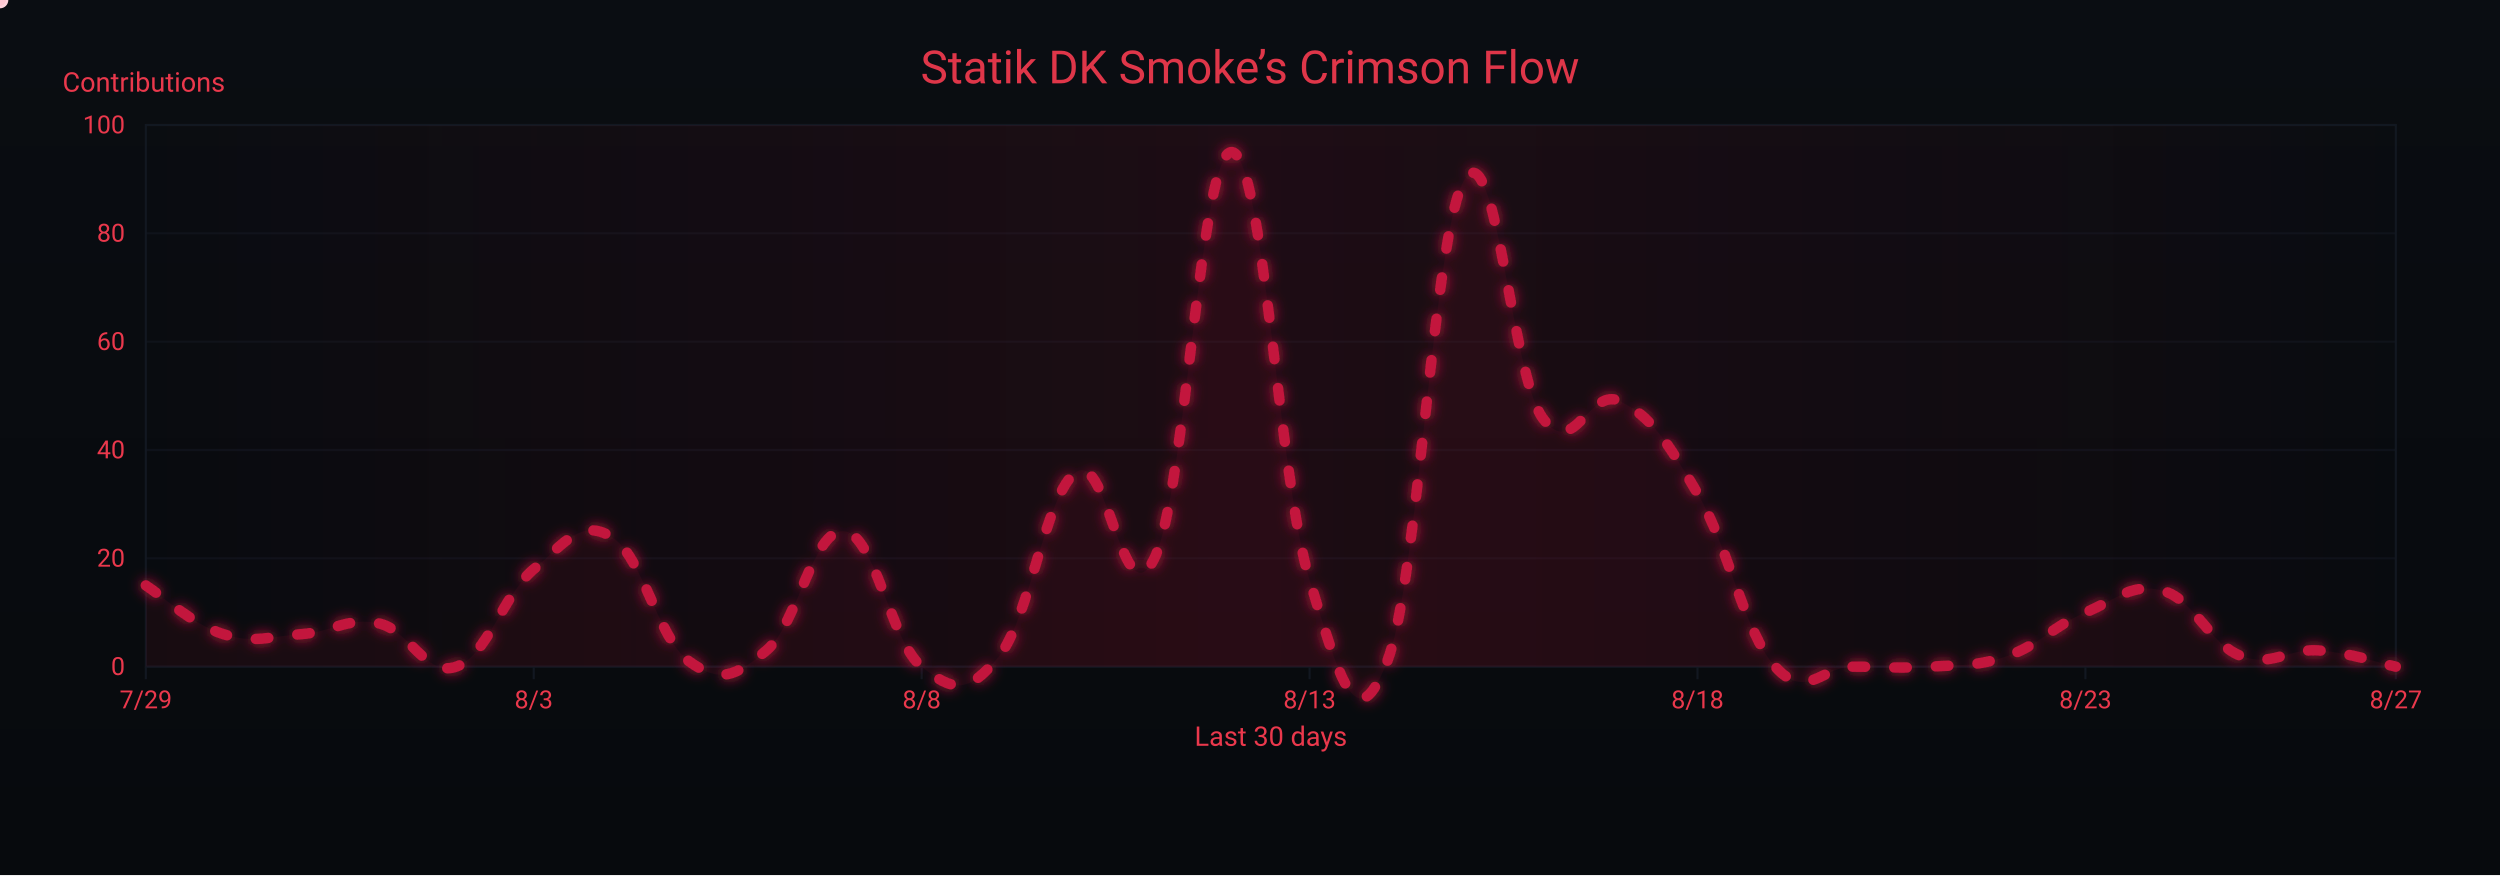
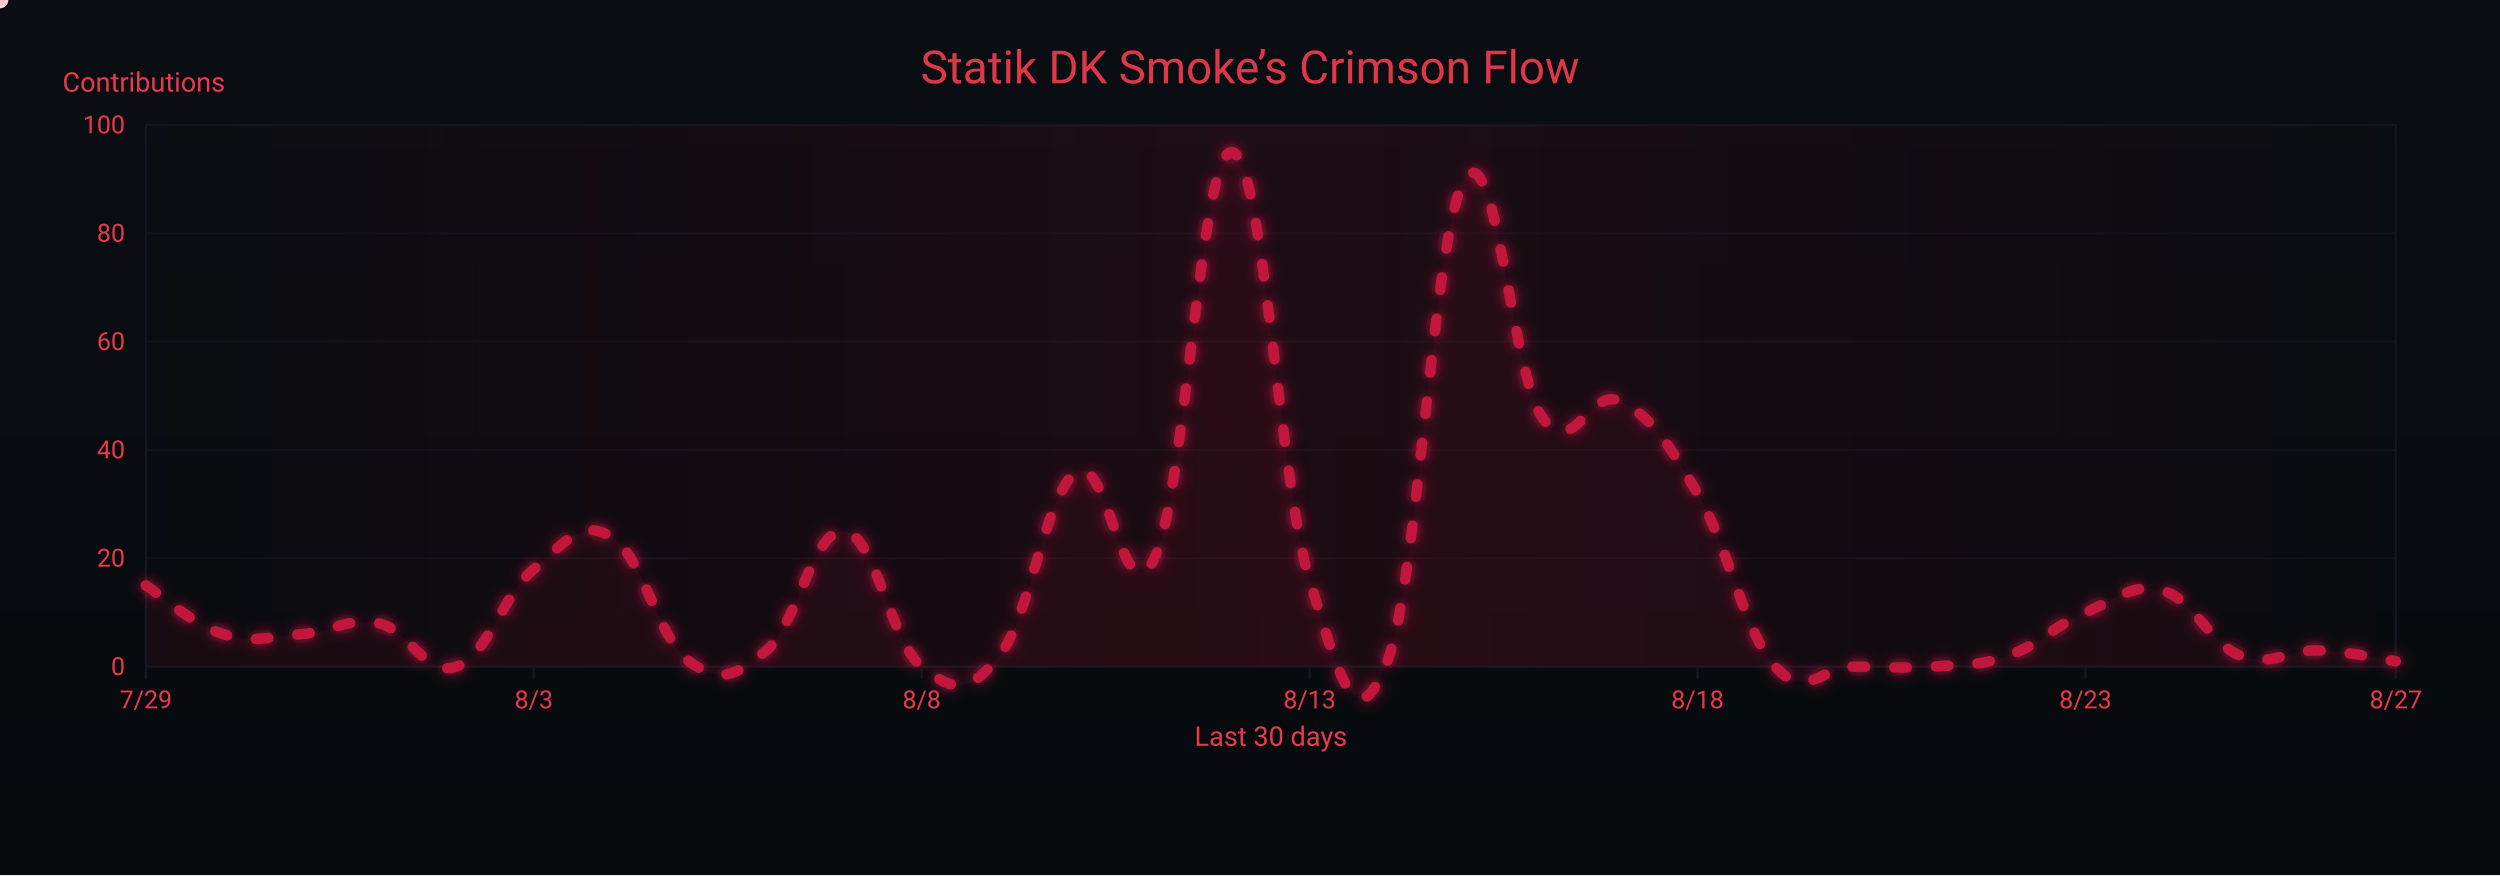
<svg xmlns="http://www.w3.org/2000/svg" width="1200" height="420" viewBox="0 0 1200 420" role="img" aria-label="Crimson Flow Graph">
  <defs>
    <linearGradient id="bgGrad" x1="0" y1="0" x2="0" y2="1">
      <stop offset="0%" stop-color="#0a0d12" />
      <stop offset="100%" stop-color="#070a0d" />
    </linearGradient>
    <filter id="glow">
      <feGaussianBlur stdDeviation="3" result="b1" />
      <feMerge>
        <feMergeNode in="b1" />
        <feMergeNode in="SourceGraphic" />
      </feMerge>
    </filter>
    <linearGradient id="sheen" x1="0" y1="0" x2="1" y2="0">
      <stop offset="0%" stop-color="#9b0e2a" stop-opacity="0" />
      <stop offset="50%" stop-color="#9b0e2a" stop-opacity=".14" />
      <stop offset="100%" stop-color="#9b0e2a" stop-opacity="0" />
      <animateTransform attributeName="gradientTransform" type="translate" from="-1 0" to="1 0" dur="9s" repeatCount="indefinite" />
    </linearGradient>
  </defs>
  <rect width="1200" height="420" fill="url(#bgGrad)" />
  <rect x="70" y="60" width="1080" height="260" fill="none" stroke="#121821" stroke-width="1" />
  <g font-family="ui-sans-serif,system-ui,-apple-system,Segoe UI,Roboto,Ubuntu,Arial" font-size="12">
    <path d="M70,320.0 H1150" stroke="#121821" stroke-width="1" opacity="0.6" />
    <text x="60" y="324.0" text-anchor="end" fill="#ea384c">0</text>
    <path d="M70,268.0 H1150" stroke="#121821" stroke-width="1" opacity="0.6" />
    <text x="60" y="272.0" text-anchor="end" fill="#ea384c">20</text>
    <path d="M70,216.0 H1150" stroke="#121821" stroke-width="1" opacity="0.6" />
    <text x="60" y="220.0" text-anchor="end" fill="#ea384c">40</text>
    <path d="M70,164.0 H1150" stroke="#121821" stroke-width="1" opacity="0.6" />
    <text x="60" y="168.0" text-anchor="end" fill="#ea384c">60</text>
    <path d="M70,112.0 H1150" stroke="#121821" stroke-width="1" opacity="0.6" />
    <text x="60" y="116.0" text-anchor="end" fill="#ea384c">80</text>
    <path d="M70,60.0 H1150" stroke="#121821" stroke-width="1" opacity="0.6" />
    <text x="60" y="64.0" text-anchor="end" fill="#ea384c">100</text>
    <text x="30" y="44" fill="#ea384c" font-size="13">Contributions</text>
  </g>
  <g font-family="ui-sans-serif,system-ui,-apple-system,Segoe UI,Roboto,Ubuntu,Arial" font-size="12">
    <path d="M70.0,320 V326" stroke="#121821" stroke-width="1" />
    <text x="70.0" y="340" text-anchor="middle" fill="#ea384c">7/29</text>
    <path d="M256.2,320 V326" stroke="#121821" stroke-width="1" />
    <text x="256.2" y="340" text-anchor="middle" fill="#ea384c">8/3</text>
    <path d="M442.4,320 V326" stroke="#121821" stroke-width="1" />
    <text x="442.4" y="340" text-anchor="middle" fill="#ea384c">8/8</text>
    <path d="M628.6,320 V326" stroke="#121821" stroke-width="1" />
    <text x="628.6" y="340" text-anchor="middle" fill="#ea384c">8/13</text>
    <path d="M814.8,320 V326" stroke="#121821" stroke-width="1" />
    <text x="814.8" y="340" text-anchor="middle" fill="#ea384c">8/18</text>
    <path d="M1001.0,320 V326" stroke="#121821" stroke-width="1" />
    <text x="1001.0" y="340" text-anchor="middle" fill="#ea384c">8/23</text>
    <path d="M1150.0,320 V326" stroke="#121821" stroke-width="1" />
    <text x="1150.0" y="340" text-anchor="middle" fill="#ea384c">8/27</text>
    <text x="610" y="358" text-anchor="middle" fill="#ea384c" font-size="13">Last 30 days</text>
  </g>
  <rect x="70" y="60" width="1080" height="260" fill="url(#sheen)" />
  <text x="600" y="40" text-anchor="middle" font-family="ui-sans-serif,system-ui,-apple-system,Segoe UI,Roboto,Ubuntu,Arial" font-size="22" fill="#ea384c" opacity=".95">Statik DK Smoke’s Crimson Flow</text>
-   <path d="M70.0,281.0 C77.4,285.7 92.3,299.7 107.2,304.4 C122.1,309.1 129.6,305.4 144.5,304.4 C159.4,303.4 166.8,296.1 181.7,299.2 C196.6,302.3 204.1,325.2 219.0,320.0 C233.9,314.8 241.3,285.7 256.2,273.2 C271.1,260.7 278.6,248.8 293.4,257.6 C308.3,266.4 315.8,306.5 330.7,317.4 C345.6,328.3 353.0,324.7 367.9,312.2 C382.8,299.7 390.3,253.4 405.2,255.0 C420.1,256.6 427.5,308.0 442.4,320.0 C457.3,332.0 464.8,333.5 479.7,314.8 C494.6,296.1 502.0,235.8 516.9,226.4 C531.8,217.0 539.2,298.7 554.1,268.0 C569.0,237.3 576.5,70.9 591.4,73.0 C606.3,75.1 613.7,229.5 628.6,278.4 C643.5,327.3 651.0,355.9 665.9,317.4 C680.8,278.9 688.2,109.4 703.1,86.0 C718.0,62.6 725.4,179.1 740.3,200.4 C755.2,221.7 762.7,185.3 777.6,192.6 C792.5,199.9 799.9,211.3 814.8,236.8 C829.7,262.3 837.2,303.4 852.1,320.0 C867.0,336.6 874.4,320.0 889.3,320.0 C904.2,320.0 911.7,321.0 926.6,320.0 C941.4,319.0 948.9,320.0 963.8,314.8 C978.7,309.6 986.1,300.2 1001.0,294.0 C1015.9,287.8 1023.4,279.4 1038.3,283.6 C1053.2,287.8 1060.6,309.1 1075.5,314.8 C1090.4,320.5 1097.9,311.2 1112.8,312.2 C1127.7,313.2 1142.6,318.4 1150.0,320.0 L 1150,320 L 70,320 Z" fill="#7a0f26" opacity=".13">
+   <path d="M70.0,281.0 C77.4,285.7 92.3,299.7 107.2,304.4 C122.1,309.1 129.6,305.4 144.5,304.4 C159.4,303.4 166.8,296.1 181.7,299.2 C196.6,302.3 204.1,325.2 219.0,320.0 C233.9,314.8 241.3,285.7 256.2,273.2 C271.1,260.7 278.6,248.8 293.4,257.6 C308.3,266.4 315.8,306.5 330.7,317.4 C345.6,328.3 353.0,324.7 367.9,312.2 C382.8,299.7 390.3,253.4 405.2,255.0 C420.1,256.6 427.5,308.0 442.4,320.0 C457.3,332.0 464.8,333.5 479.7,314.8 C494.6,296.1 502.0,235.8 516.9,226.4 C531.8,217.0 539.2,298.7 554.1,268.0 C569.0,237.3 576.5,70.9 591.4,73.0 C606.3,75.1 613.7,229.5 628.6,278.4 C643.5,327.3 651.0,355.9 665.9,317.4 C680.8,278.9 688.2,109.4 703.1,86.0 C718.0,62.6 725.4,179.1 740.3,200.4 C755.2,221.7 762.7,185.3 777.6,192.6 C792.5,199.9 799.9,211.3 814.8,236.8 C829.7,262.3 837.2,303.4 852.1,320.0 C867.0,336.6 874.4,320.0 889.3,320.0 C904.2,320.0 911.7,321.0 926.6,320.0 C941.4,319.0 948.9,320.0 963.8,314.8 C978.7,309.6 986.1,300.2 1001.0,294.0 C1015.9,287.8 1023.4,279.4 1038.3,283.6 C1053.2,287.8 1060.6,309.1 1075.5,314.8 C1090.4,320.5 1097.9,311.7 1112.8,312.2 C1127.7,312.7 1142.6,316.4 1150.0,317.4 L 1150,320 L 70,320 Z" fill="#7a0f26" opacity=".13">
    <animate attributeName="opacity" values=".10;.17;.10" dur="6s" repeatCount="indefinite" />
  </path>
-   <path id="curve" d="M70.0,281.0 C77.4,285.7 92.3,299.7 107.2,304.4 C122.1,309.1 129.6,305.4 144.5,304.4 C159.4,303.4 166.8,296.1 181.7,299.2 C196.6,302.3 204.1,325.2 219.0,320.0 C233.9,314.8 241.3,285.7 256.2,273.2 C271.1,260.7 278.6,248.8 293.4,257.6 C308.3,266.4 315.8,306.5 330.7,317.4 C345.6,328.3 353.0,324.7 367.9,312.2 C382.8,299.7 390.3,253.4 405.2,255.0 C420.1,256.6 427.5,308.0 442.4,320.0 C457.3,332.0 464.8,333.5 479.7,314.8 C494.6,296.1 502.0,235.8 516.9,226.4 C531.8,217.0 539.2,298.7 554.1,268.0 C569.0,237.3 576.5,70.9 591.4,73.0 C606.3,75.1 613.7,229.5 628.6,278.4 C643.5,327.3 651.0,355.9 665.9,317.4 C680.8,278.9 688.2,109.4 703.1,86.0 C718.0,62.6 725.4,179.1 740.3,200.4 C755.2,221.7 762.7,185.3 777.6,192.6 C792.5,199.9 799.9,211.3 814.8,236.8 C829.7,262.3 837.2,303.4 852.1,320.0 C867.0,336.6 874.4,320.0 889.3,320.0 C904.2,320.0 911.7,321.0 926.6,320.0 C941.4,319.0 948.9,320.0 963.8,314.8 C978.7,309.6 986.1,300.2 1001.0,294.0 C1015.9,287.8 1023.4,279.4 1038.3,283.6 C1053.2,287.8 1060.6,309.1 1075.5,314.8 C1090.4,320.5 1097.9,311.2 1112.8,312.2 C1127.7,313.2 1142.6,318.4 1150.0,320.0" fill="none" stroke="#c3193d" stroke-width="5" stroke-linecap="round" stroke-linejoin="round" stroke-dasharray="6 14" filter="url(#glow)">
+   <path id="curve" d="M70.0,281.0 C77.4,285.7 92.3,299.7 107.2,304.4 C122.1,309.1 129.6,305.4 144.5,304.4 C159.4,303.4 166.8,296.1 181.7,299.2 C196.6,302.3 204.1,325.2 219.0,320.0 C233.9,314.8 241.3,285.7 256.2,273.2 C271.1,260.7 278.6,248.8 293.4,257.6 C308.3,266.4 315.8,306.5 330.7,317.4 C345.6,328.3 353.0,324.7 367.9,312.2 C382.8,299.7 390.3,253.4 405.2,255.0 C420.1,256.6 427.5,308.0 442.4,320.0 C457.3,332.0 464.8,333.5 479.7,314.8 C494.6,296.1 502.0,235.8 516.9,226.4 C531.8,217.0 539.2,298.7 554.1,268.0 C569.0,237.3 576.5,70.9 591.4,73.0 C606.3,75.1 613.7,229.5 628.6,278.4 C643.5,327.3 651.0,355.9 665.9,317.4 C680.8,278.9 688.2,109.4 703.1,86.0 C718.0,62.6 725.4,179.1 740.3,200.4 C755.2,221.7 762.7,185.3 777.6,192.6 C792.5,199.9 799.9,211.3 814.8,236.8 C829.7,262.3 837.2,303.4 852.1,320.0 C867.0,336.6 874.4,320.0 889.3,320.0 C904.2,320.0 911.7,321.0 926.6,320.0 C941.4,319.0 948.9,320.0 963.8,314.8 C978.7,309.6 986.1,300.2 1001.0,294.0 C1015.9,287.8 1023.4,279.4 1038.3,283.6 C1053.2,287.8 1060.6,309.1 1075.5,314.8 C1090.4,320.5 1097.9,311.7 1112.8,312.2 C1127.7,312.7 1142.6,316.4 1150.0,317.4" fill="none" stroke="#c3193d" stroke-width="5" stroke-linecap="round" stroke-linejoin="round" stroke-dasharray="6 14" filter="url(#glow)">
    <animate attributeName="stroke-dashoffset" values="0;-220" dur="4.8s" repeatCount="indefinite" />
  </path>
  <g fill="#ffd1db">
    <circle r="4">
      <animateMotion dur="7s" rotate="auto" repeatCount="indefinite">
        <mpath href="#curve" />
      </animateMotion>
      <animate attributeName="opacity" values="1;.3;1" dur="2.2s" repeatCount="indefinite" />
    </circle>
    <circle r="3" fill="#ffffff">
      <animateMotion dur="8.2s" begin="1s" rotate="auto" repeatCount="indefinite">
        <mpath href="#curve" />
      </animateMotion>
      <animate attributeName="opacity" values=".7;.2;.7" dur="2.4s" repeatCount="indefinite" />
    </circle>
    <circle r="3" fill="#ffc7d3">
      <animateMotion dur="6s" begin="2s" rotate="auto" repeatCount="indefinite">
        <mpath href="#curve" />
      </animateMotion>
      <animate attributeName="opacity" values=".8;.3;.8" dur="2s" repeatCount="indefinite" />
    </circle>
  </g>
</svg>
